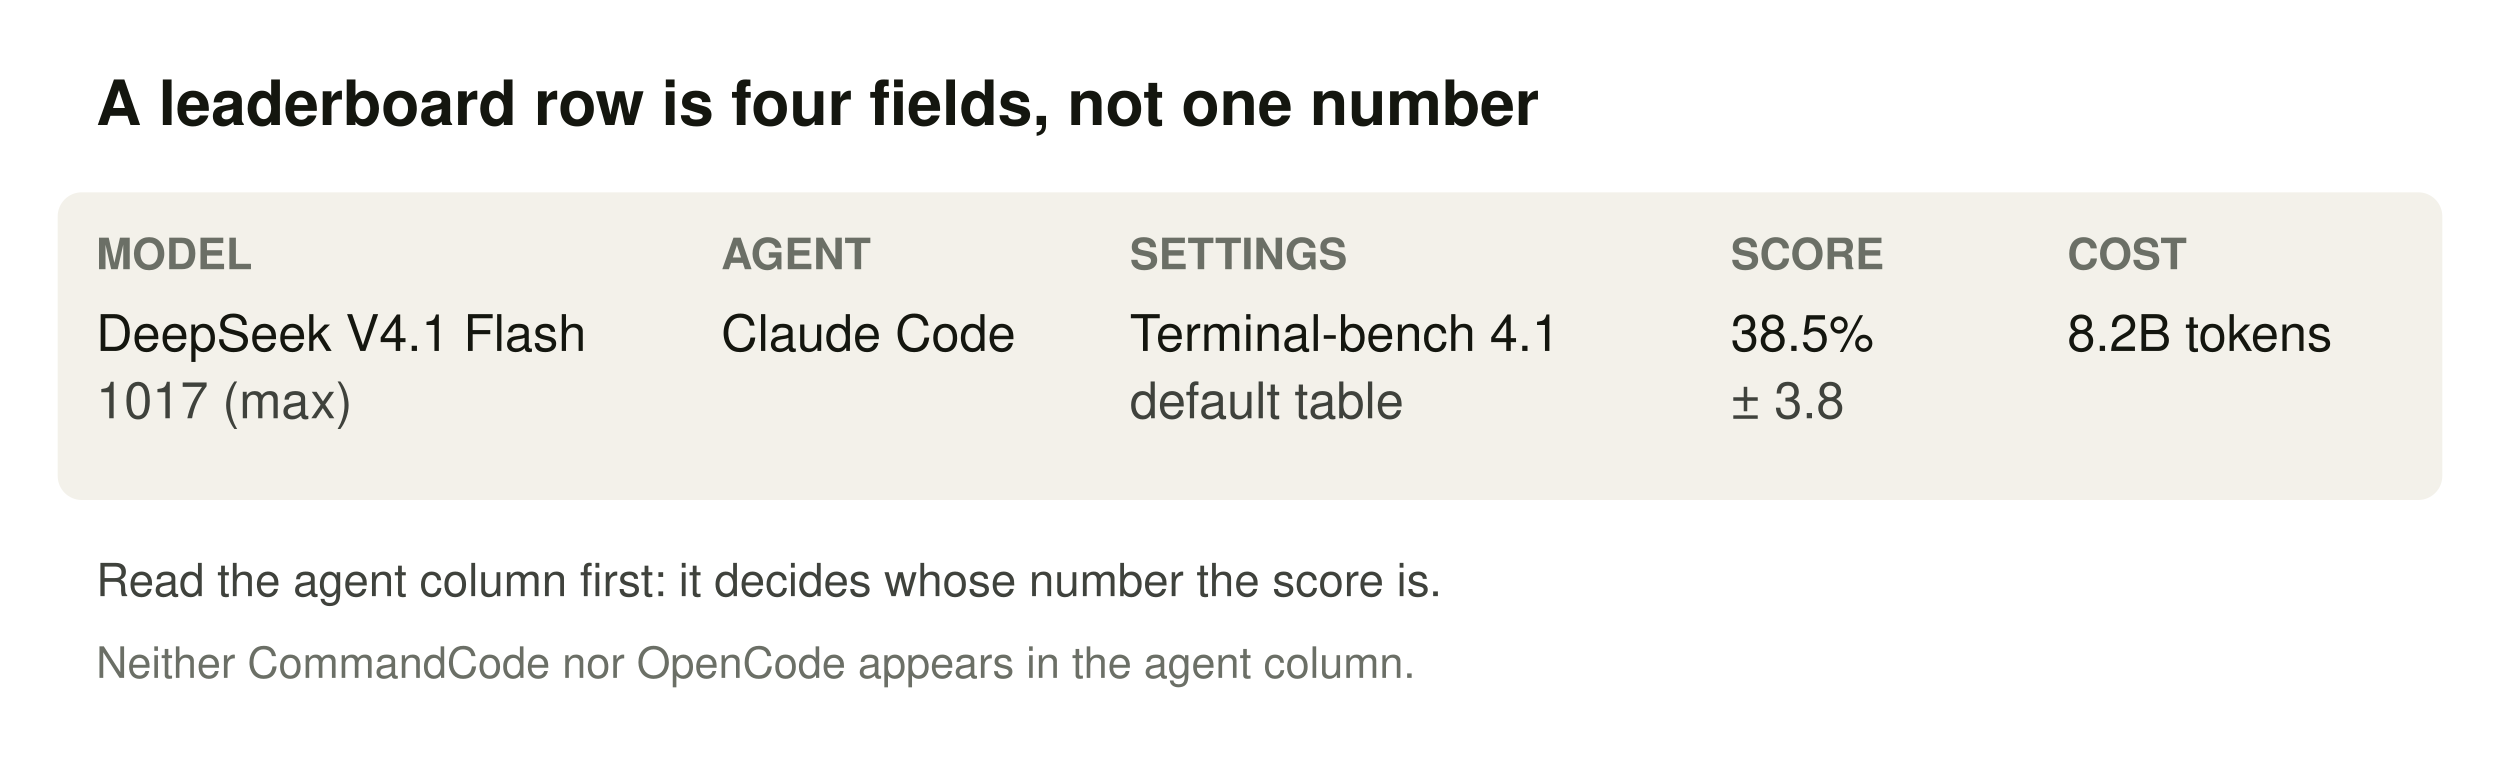
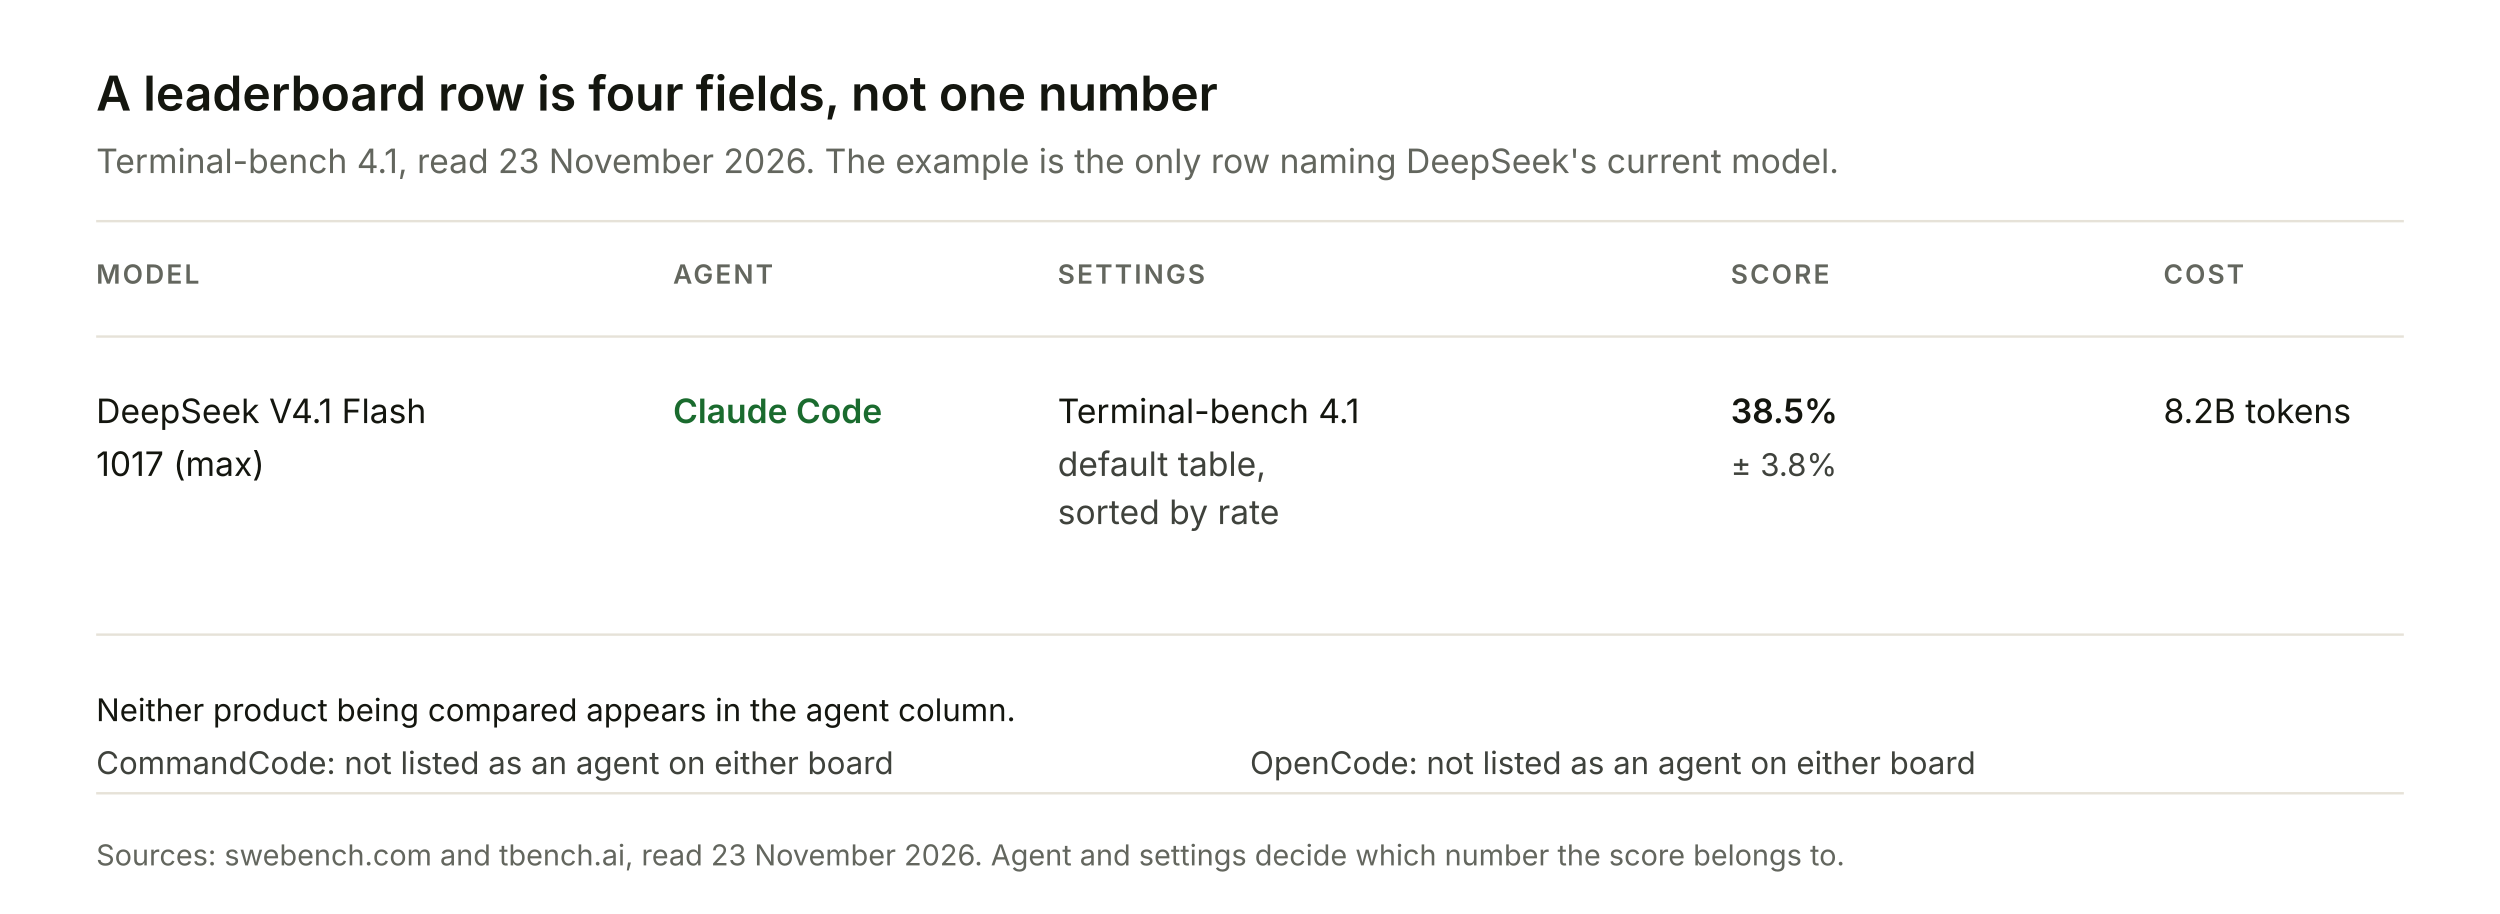
- <svg xmlns="http://www.w3.org/2000/svg" width="1040" height="320" viewBox="0 0 1040 320" role="img" aria-labelledby="t d">
-   <text x="40" y="52" font-family="-apple-system, Segoe UI, Helvetica, Arial, sans-serif" font-size="26" font-weight="600" fill="#14160f">A leaderboard row is four fields, not one number</text>
-   <rect x="24" y="80" width="992" height="128" rx="10" fill="#f3f1ea" />
-   <text x="40" y="112" font-family="-apple-system, Segoe UI, Helvetica, Arial, sans-serif" font-size="18" fill="#6b6f66" font-weight="600">MODEL</text>
-   <text x="300" y="112" font-family="-apple-system, Segoe UI, Helvetica, Arial, sans-serif" font-size="18" fill="#6b6f66" font-weight="600">AGENT</text>
-   <text x="470" y="112" font-family="-apple-system, Segoe UI, Helvetica, Arial, sans-serif" font-size="18" fill="#6b6f66" font-weight="600">SETTINGS</text>
-   <text x="720" y="112" font-family="-apple-system, Segoe UI, Helvetica, Arial, sans-serif" font-size="18" fill="#6b6f66" font-weight="600">SCORE</text>
-   <text x="860" y="112" font-family="-apple-system, Segoe UI, Helvetica, Arial, sans-serif" font-size="18" fill="#6b6f66" font-weight="600">COST</text>
-   <text x="40" y="146" font-family="-apple-system, Segoe UI, Helvetica, Arial, sans-serif" font-size="21" fill="#14160f">DeepSeek V4.1 Flash</text>
-   <text x="40" y="174" font-family="-apple-system, Segoe UI, Helvetica, Arial, sans-serif" font-size="21" fill="#3f423c">1017 (max)</text>
-   <text x="300" y="146" font-family="-apple-system, Segoe UI, Helvetica, Arial, sans-serif" font-size="21" fill="#14160f">Claude Code</text>
-   <text x="470" y="146" font-family="-apple-system, Segoe UI, Helvetica, Arial, sans-serif" font-size="21" fill="#14160f">Terminal-bench 4.1</text>
-   <text x="470" y="174" font-family="-apple-system, Segoe UI, Helvetica, Arial, sans-serif" font-size="21" fill="#3f423c">default table</text>
-   <text x="720" y="146" font-family="-apple-system, Segoe UI, Helvetica, Arial, sans-serif" font-size="21" fill="#14160f">38.5%</text>
-   <text x="720" y="174" font-family="-apple-system, Segoe UI, Helvetica, Arial, sans-serif" font-size="21" fill="#3f423c">± 3.8</text>
-   <text x="860" y="146" font-family="-apple-system, Segoe UI, Helvetica, Arial, sans-serif" font-size="21" fill="#14160f">8.2B tokens</text>
-   <text x="40" y="248" font-family="-apple-system, Segoe UI, Helvetica, Arial, sans-serif" font-size="19" fill="#3f423c">Read the agent column first: it decides whose number the score is.</text>
-   <text x="40" y="282" font-family="-apple-system, Segoe UI, Helvetica, Arial, sans-serif" font-size="18" fill="#6b6f66">Neither CommandCode nor OpenCode appears in the agent column.</text>
+ <svg xmlns="http://www.w3.org/2000/svg" width="1040" height="380" viewBox="0 0 1040 380" role="img" aria-labelledby="rowTitle rowDesc" font-family="Inter, system-ui, -apple-system, sans-serif">
+   <rect width="1040" height="380" fill="none" />
+   <text x="40" y="46" font-size="20" font-weight="600" fill="#14160f">A leaderboard row is four fields, not one number</text>
+   <text x="40" y="72" font-size="14" fill="#63665e">Terminal-bench 4.1, read 23 November 2026. The example is the only row naming DeepSeek's current model.</text>
+   <g stroke="#e6e2d8" stroke-width="1">
+     <line x1="40" y1="92" x2="1000" y2="92" />
+     <line x1="40" y1="140" x2="1000" y2="140" />
+     <line x1="40" y1="264" x2="1000" y2="264" />
+     <line x1="40" y1="330" x2="1000" y2="330" />
+   </g>
+   <g font-size="11" font-weight="600" fill="#63665e" letter-spacing=".08em">
+     <text x="40" y="118">MODEL</text>
+     <text x="280" y="118">AGENT</text>
+     <text x="440" y="118">SETTINGS</text>
+     <text x="720" y="118">SCORE</text>
+     <text x="900" y="118">COST</text>
+   </g>
+   <g font-size="14" fill="#14160f">
+     <text x="40" y="176">DeepSeek V4.1 Flash</text>
+     <text x="40" y="198">1017 (max)</text>
+     <text x="280" y="176" font-weight="600" fill="#1a6b2e">Claude Code</text>
+     <text x="440" y="176">Terminal-bench 4.1</text>
+     <text x="440" y="198" fill="#3f423c">default table,</text>
+     <text x="440" y="218" fill="#3f423c">sorted by rate</text>
+     <text x="720" y="176" font-weight="600">38.5%</text>
+     <text x="720" y="198" font-size="13" fill="#3f423c">± 3.8%</text>
+     <text x="900" y="176">8.2B tokens</text>
+   </g>
+   <text x="40" y="300" font-size="13" fill="#14160f">Neither product being compared appears in the agent column.</text>
+   <g font-size="13" fill="#3f423c">
+     <text x="40" y="322">CommandCode: not listed as an agent on either board</text>
+     <text x="520" y="322">OpenCode: not listed as an agent on either board</text>
+   </g>
+   <text x="40" y="360" font-size="12" fill="#63665e">Sources: swebench.com and tbench.ai, read 23 November 2026. Agent and settings decide which number the score belongs to.</text>
</svg>
